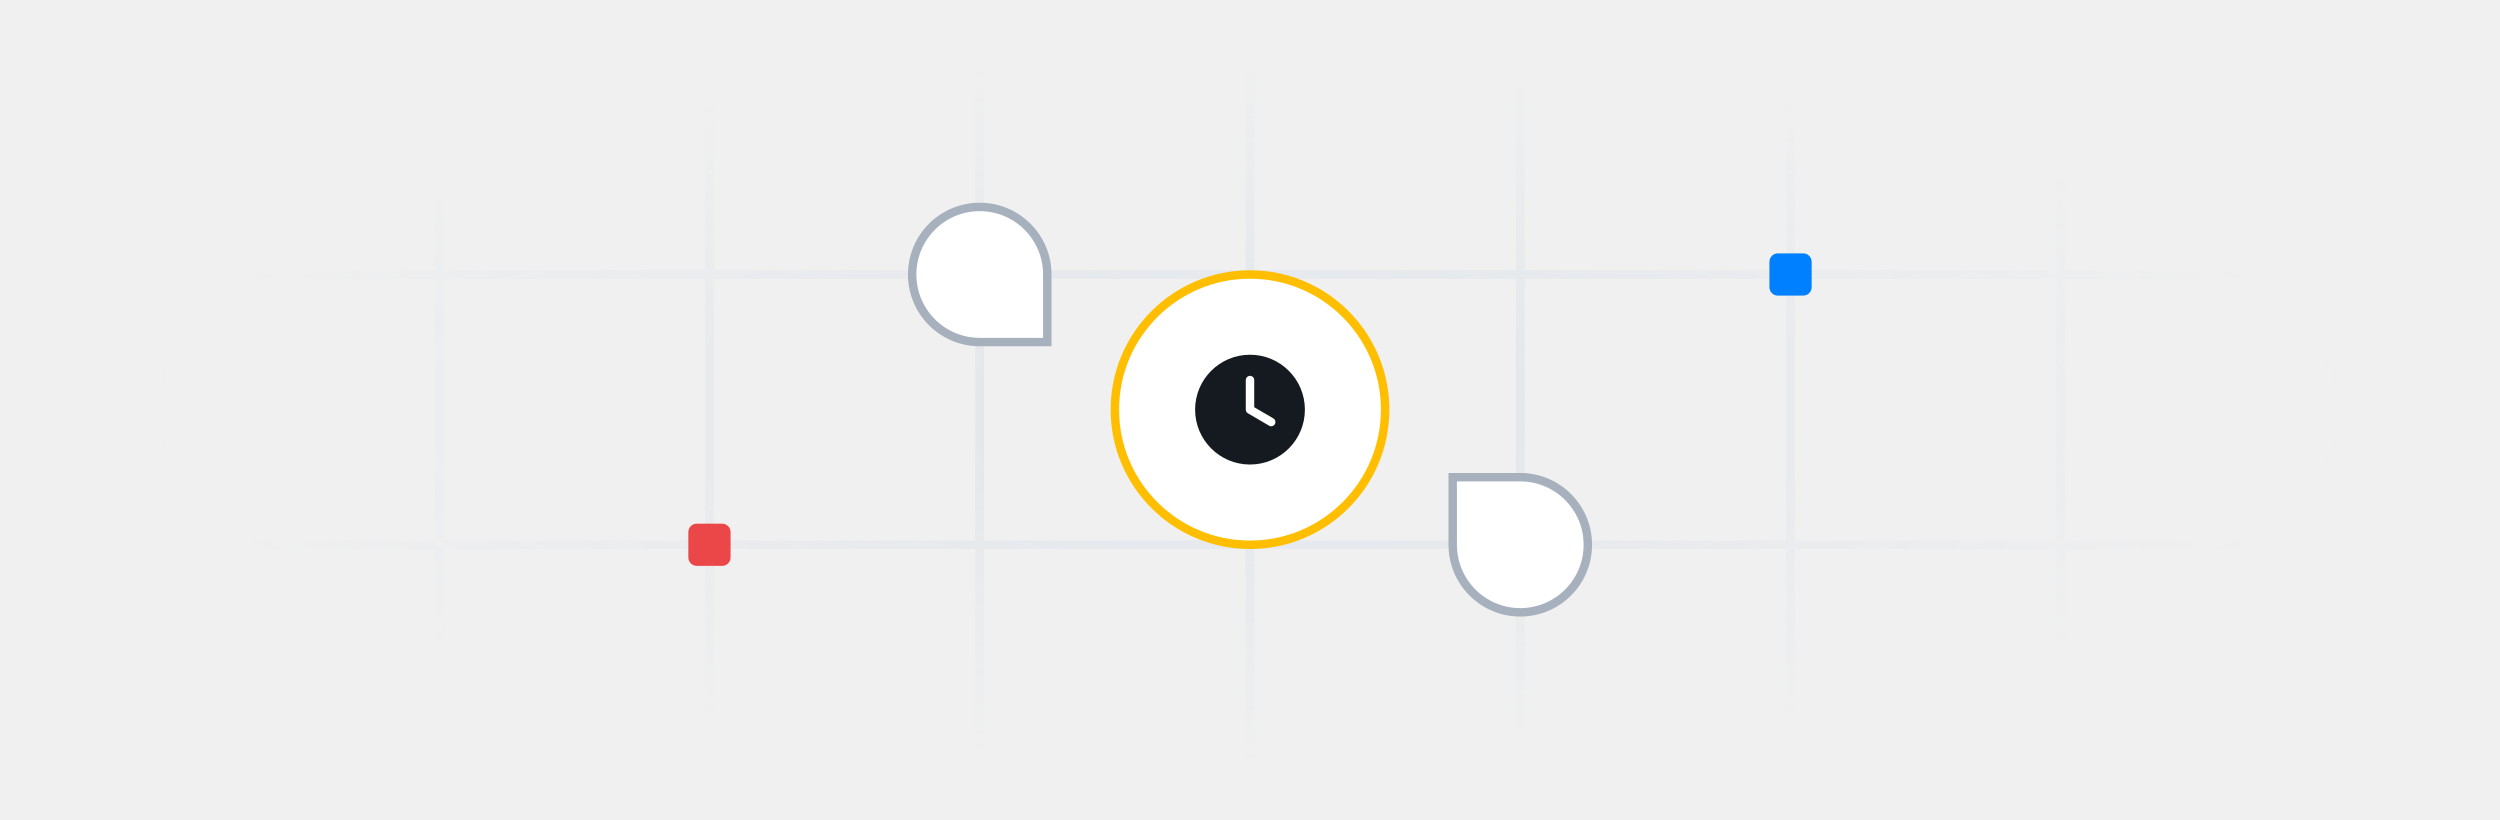
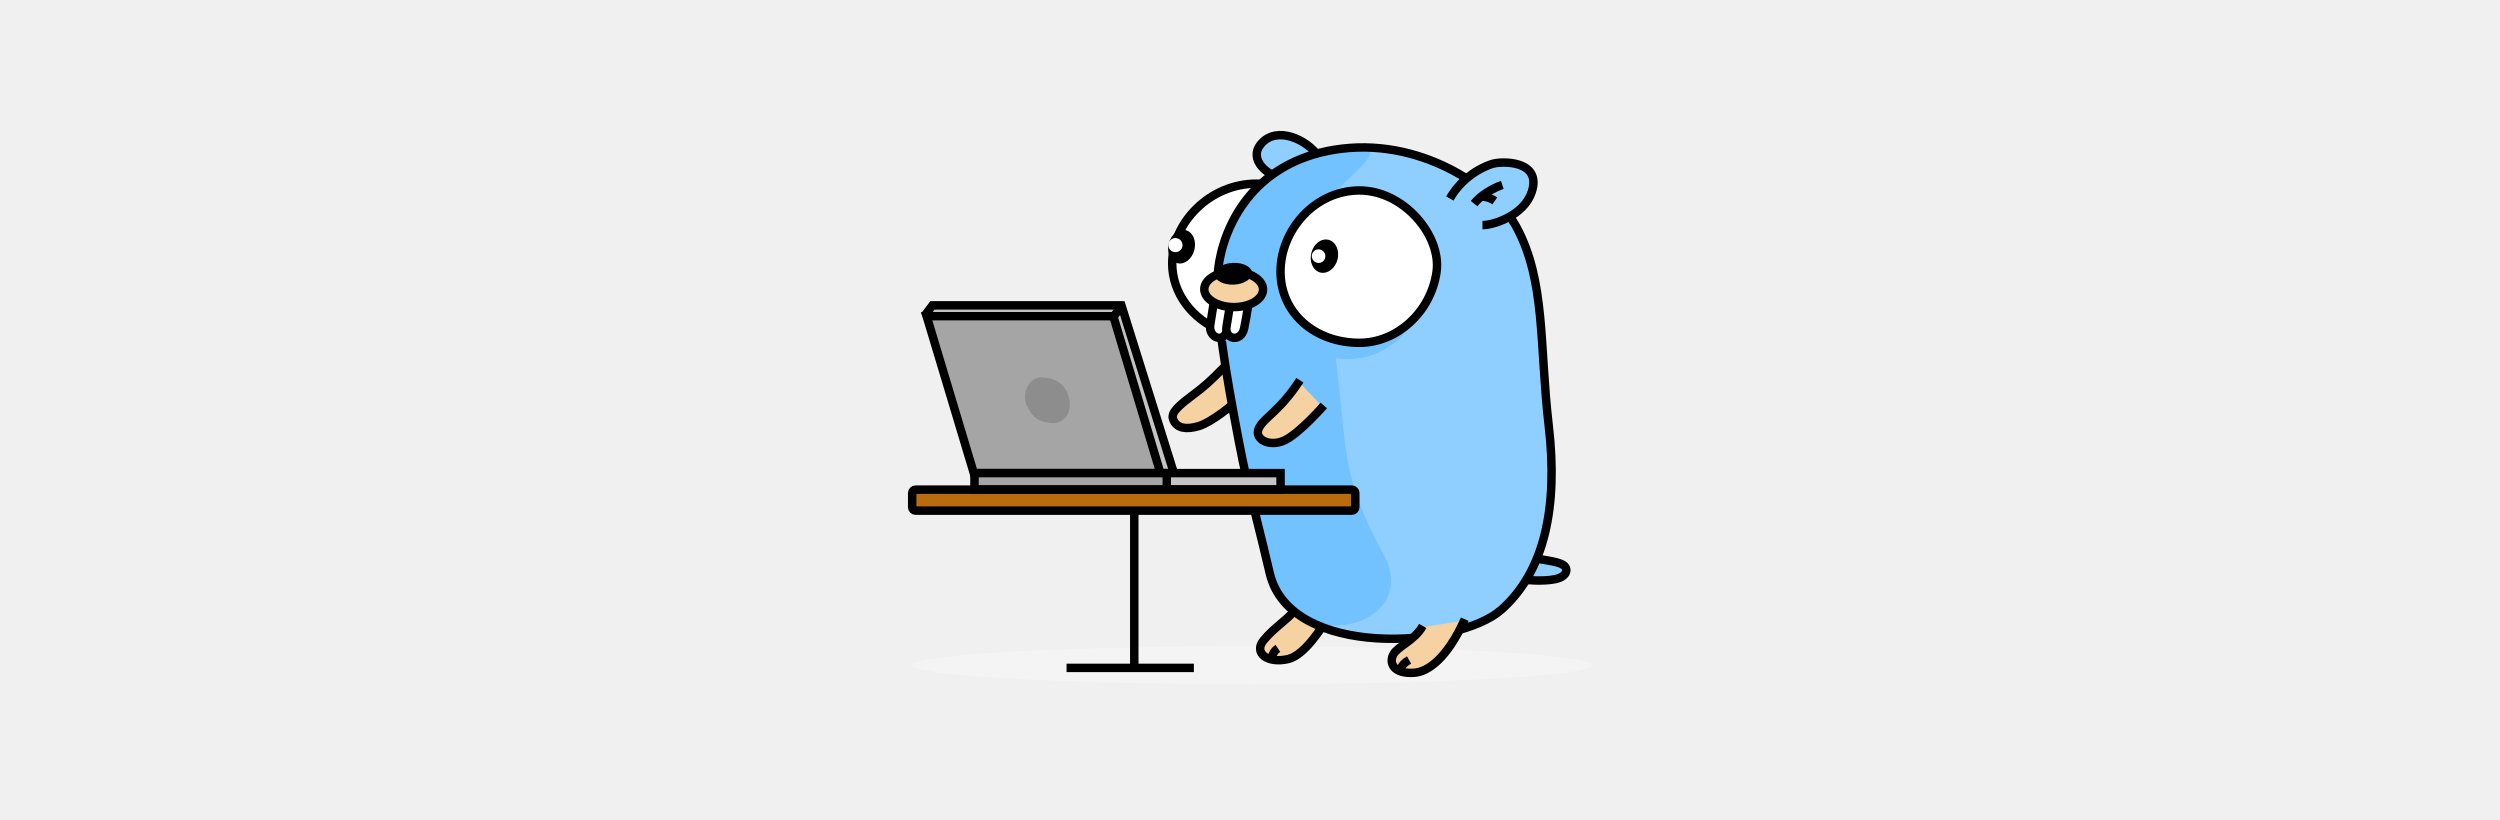
<svg xmlns="http://www.w3.org/2000/svg" width="592" height="194" viewBox="0 0 592 194" fill="none">
-   <mask id="mask0" style="mask-type:alpha" maskUnits="userSpaceOnUse" x="0" y="0" width="592" height="194">
-     <rect width="592" height="194" fill="url(#paint0_radial)" />
+   <mask id="mask0" style="mask-type: alpha;" maskUnits="userSpaceOnUse" x="0" y="0" width="592" height="194">
+     <rect width="592" height="194" fill="#C4C4C4" />
  </mask>
  <g mask="url(#mask0)">
-     <rect x="-24" y="1" width="64" height="64" stroke="#E0E5EB" stroke-width="2" />
-     <rect x="40" y="1" width="64" height="64" stroke="#E0E5EB" stroke-width="2" />
-     <rect x="104" y="1" width="64" height="64" stroke="#E0E5EB" stroke-width="2" />
-     <rect x="168" y="1" width="64" height="64" stroke="#E0E5EB" stroke-width="2" />
-     <rect x="232" y="1" width="64" height="64" stroke="#E0E5EB" stroke-width="2" />
-     <rect x="296" y="1" width="64" height="64" stroke="#E0E5EB" stroke-width="2" />
-     <rect x="360" y="1" width="64" height="64" stroke="#E0E5EB" stroke-width="2" />
-     <rect x="424" y="1" width="64" height="64" stroke="#E0E5EB" stroke-width="2" />
-     <rect x="488" y="1" width="64" height="64" stroke="#E0E5EB" stroke-width="2" />
-     <rect x="552" y="1" width="64" height="64" stroke="#E0E5EB" stroke-width="2" />
-     <rect x="-24" y="65" width="64" height="64" stroke="#E0E5EB" stroke-width="2" />
-     <rect x="40" y="65" width="64" height="64" stroke="#E0E5EB" stroke-width="2" />
-     <rect x="104" y="65" width="64" height="64" stroke="#E0E5EB" stroke-width="2" />
-     <rect x="168" y="65" width="64" height="64" stroke="#E0E5EB" stroke-width="2" />
-     <rect x="232" y="65" width="64" height="64" stroke="#E0E5EB" stroke-width="2" />
-     <rect x="296" y="65" width="64" height="64" stroke="#E0E5EB" stroke-width="2" />
-     <rect x="360" y="65" width="64" height="64" stroke="#E0E5EB" stroke-width="2" />
-     <rect x="424" y="65" width="64" height="64" stroke="#E0E5EB" stroke-width="2" />
-     <rect x="488" y="65" width="64" height="64" stroke="#E0E5EB" stroke-width="2" />
-     <rect x="552" y="65" width="64" height="64" stroke="#E0E5EB" stroke-width="2" />
-     <rect x="-24" y="129" width="64" height="64" stroke="#E0E5EB" stroke-width="2" />
-     <rect x="40" y="129" width="64" height="64" stroke="#E0E5EB" stroke-width="2" />
-     <rect x="104" y="129" width="64" height="64" stroke="#E0E5EB" stroke-width="2" />
-     <rect x="168" y="129" width="64" height="64" stroke="#E0E5EB" stroke-width="2" />
-     <rect x="232" y="129" width="64" height="64" stroke="#E0E5EB" stroke-width="2" />
-     <rect x="296" y="129" width="64" height="64" stroke="#E0E5EB" stroke-width="2" />
-     <rect x="360" y="129" width="64" height="64" stroke="#E0E5EB" stroke-width="2" />
-     <rect x="424" y="129" width="64" height="64" stroke="#E0E5EB" stroke-width="2" />
-     <rect x="488" y="129" width="64" height="64" stroke="#E0E5EB" stroke-width="2" />
-     <rect x="552" y="129" width="64" height="64" stroke="#E0E5EB" stroke-width="2" />
+     <path d="M296.5 162C340.959 162 377 159.992 377 157.516C377 155.039 340.959 153.031 296.5 153.031C252.041 153.031 216 155.039 216 157.516C216 159.992 252.041 162 296.5 162Z" fill="#F4F4F4" />
+     <path d="M293.357 94.632C293.357 94.632 285.589 101.173 282.382 101.14C278.534 101.781 276.975 99.571 278.534 97.297C281.414 93.107 284.897 92.434 291.042 86.086" fill="#F6D2A2" />
+     <path d="M312.857 148.227C312.857 148.227 310.24 154.761 305.307 155.972C300.374 157.182 296.968 154.549 299.399 151.577C301.83 148.605 304.646 147.214 306.455 145.023" fill="#F6D2A2" />
+     <path d="M313.17 148.228C313.17 148.228 309.001 155.096 305.114 156.044C300.188 157.248 296.775 154.622 299.2 151.649C301.624 148.677 304.639 146.896 306.435 144.705" stroke="black" stroke-width="2" stroke-miterlimit="10" />
+     <path d="M301.131 155.969C301.184 155.481 301.343 155.011 301.596 154.59C301.85 154.17 302.192 153.81 302.6 153.535" stroke="black" stroke-width="2" stroke-miterlimit="10" />
+     <path d="M361.041 137.291C361.041 137.291 365.262 137.771 368.257 137.15C371.253 136.528 371.516 134.517 370.015 133.684C368.514 132.851 365.05 132.595 363.209 132.102" fill="#8FCFFF" />
+     <path d="M361.041 137.291C361.041 137.291 365.262 137.771 368.257 137.15C371.253 136.528 371.516 134.517 370.015 133.684C368.514 132.851 365.05 132.595 363.209 132.102" stroke="black" stroke-width="2" stroke-miterlimit="10" />
+     <path d="M297.552 43.486C286.52 43.486 277.578 52.66 277.578 62.385C277.578 69.431 282.305 75.556 289.124 78.362C288.162 72.314 284.935 56.856 298.745 43.525C298.356 43.499 297.959 43.486 297.552 43.486Z" fill="white" />
+     <path d="M312.243 37.079C309.537 33.018 302.308 29.706 298.639 34.043C295.367 37.887 300.088 41.211 302.615 41.602" fill="#8FCFFF" />
+     <path d="M312.248 37.079C309.541 33.018 302.312 29.706 298.643 34.043C295.372 37.887 300.522 41.634 303.05 42.025" stroke="black" stroke-width="2" stroke-miterlimit="10" />
+     <path d="M300.671 135.735C305.482 156.234 345.251 153.467 355.514 144.383C365.777 135.299 368.984 120.039 366.739 100.821C364.494 81.602 366.052 66.548 359.041 53.652C354.603 45.497 337.695 32.774 317.656 35.221C299.055 37.489 290.831 50.487 288.74 61.852C287.316 69.635 289.516 83.8 292.185 98.258C295.584 116.798 295.854 115.235 300.671 135.735Z" fill="#8FCFFF" />
+     <path d="M300.669 135.734C305.479 156.234 337.23 148.867 327.609 131.25C317.987 113.632 318.95 107.547 316.705 88.328C314.46 69.109 317.987 68.879 310.932 55.977C306.493 47.828 337.673 32.774 317.635 35.221C299.033 37.489 290.81 50.487 288.719 61.851C287.295 69.635 289.495 83.799 292.163 98.258C295.582 116.797 295.852 115.234 300.669 135.734Z" fill="#71C2FF" />
+     <path d="M313.075 96.222C313.075 96.222 306.994 103.878 303.832 104.461C300.67 105.044 296.558 104.256 297.642 101.719C298.726 99.182 302.62 97.683 307.398 90.252" fill="#F6D2A2" />
+     <path d="M313.474 96.016C313.474 96.016 307.798 102.55 304.231 104.254C300.665 105.958 296.964 104.049 298.042 101.512C299.119 98.975 303.019 97.47 307.804 90.045" stroke="black" stroke-width="2" stroke-miterlimit="10" />
+     <path d="M300.671 135.735C305.482 156.234 345.251 153.467 355.514 144.383C365.777 135.299 368.984 120.039 366.739 100.821C364.494 81.602 366.052 66.548 359.041 53.652C354.603 45.497 337.695 32.774 317.656 35.221C299.055 37.489 290.831 50.487 288.74 61.852C287.316 69.635 289.516 83.8 292.185 98.258C295.584 116.798 295.854 115.235 300.671 135.735Z" stroke="black" stroke-width="2" stroke-miterlimit="10" />
+     <path d="M289.124 78.362C282.305 75.556 277.578 69.451 277.578 62.385C277.578 52.66 286.52 43.486 297.552 43.486C297.959 43.486 298.356 43.499 298.745 43.525" stroke="black" stroke-width="2" stroke-miterlimit="10" />
+     <path d="M295.096 66.175C290.856 65.349 287.052 66.502 286.603 68.776C286.327 70.147 287.354 71.621 289.169 72.754C288.899 74.125 288.373 76.925 288.213 77.668C287.572 80.596 291.844 82.056 292.94 79.116C292.754 81.858 296.93 82.479 297.681 79.116C298.264 76.483 298.502 75.106 298.617 74.414C300.445 73.984 301.741 73.062 301.991 71.8C302.414 69.532 299.342 67.008 295.096 66.175Z" fill="#71C2FF" />
+     <path d="M287.514 71.031L286.597 76.874C286.064 80 289.951 81.505 290.644 77.924C291.561 73.209 291.677 71.749 291.677 71.749" fill="white" />
+     <path d="M287.514 71.031L286.597 76.874C286.064 80 289.951 81.505 290.644 77.924C291.561 73.209 291.677 71.749 291.677 71.749" stroke="black" stroke-width="2" stroke-miterlimit="10" />
+     <path d="M291.362 71.674C291.362 71.674 290.611 76.357 290.438 77.356C289.899 80.399 293.921 81.2 294.62 77.721C295.531 73.134 295.518 72.379 295.518 72.379" fill="white" />
+     <path d="M291.362 71.674C291.362 71.674 290.611 76.357 290.438 77.356C289.899 80.399 293.921 81.2 294.62 77.721C295.531 73.134 295.518 72.379 295.518 72.379" stroke="black" stroke-width="2" stroke-miterlimit="10" />
+     <path d="M346.852 146.947C342.682 154.635 338.513 159.222 335.306 159.439C330.251 159.785 327.288 156.236 329.802 154.609C331.842 153.597 334.344 151.406 336.589 148.549" fill="#F6D2A2" />
+     <path d="M331.773 158.42C331.773 158.42 331.773 157.35 333.659 156.287" stroke="black" stroke-width="2" stroke-miterlimit="10" />
+     <path d="M346.857 146.629C342.688 155.918 338.121 159.095 334.888 159.313C329.827 159.659 328.897 156.879 329.942 154.957C330.988 153.035 334.888 151.754 336.915 148.23" stroke="black" stroke-width="2" stroke-miterlimit="10" />
+     <path d="M298.769 68.564C298.769 66.495 295.786 64.797 292.066 64.772C288.346 64.746 285.318 66.399 285.299 68.468C285.28 70.537 288.288 72.241 292.008 72.267C295.729 72.293 298.756 70.64 298.769 68.564Z" fill="#F6D2A2" />
+     <path d="M299.089 68.578C299.089 66.259 296.01 64.357 292.168 64.325C288.325 64.293 285.195 66.144 285.176 68.463C285.157 70.782 288.255 72.685 292.097 72.717C295.939 72.749 299.057 70.897 299.089 68.578Z" stroke="black" stroke-width="2" stroke-miterlimit="10" />
+     <path d="M276.77 57.648C276.218 59.806 277.135 61.901 278.81 62.324C280.484 62.747 282.28 61.337 282.825 59.179C283.37 57.02 282.459 54.931 280.785 54.508C279.111 54.086 277.315 55.495 276.77 57.648Z" fill="black" />
+     <path d="M278.206 56.376C277.877 56.404 277.563 56.528 277.304 56.733C277.045 56.939 276.853 57.216 276.752 57.531C276.651 57.845 276.645 58.182 276.736 58.5C276.826 58.817 277.009 59.101 277.261 59.315C277.513 59.529 277.822 59.664 278.151 59.702C278.479 59.741 278.812 59.681 279.106 59.531C279.401 59.381 279.644 59.148 279.806 58.86C279.968 58.572 280.041 58.242 280.015 57.913C279.978 57.471 279.766 57.061 279.428 56.773C279.089 56.485 278.65 56.342 278.206 56.376Z" fill="white" />
+     <path d="M337.624 68.162C336.296 77.771 328.194 85.023 319.362 85.023C308.855 85.023 300.664 78.047 300.664 68.162C300.664 58.277 308.855 48.943 319.362 48.943C329.869 48.943 338.784 59.642 337.624 68.162Z" fill="#71C2FF" />
+     <path d="M340.186 64.318C338.858 73.927 330.757 81.179 321.924 81.179C311.418 81.179 303.227 74.203 303.227 64.318C303.227 54.433 311.418 45.1 321.924 45.1C332.431 45.1 341.347 55.798 340.186 64.318Z" fill="white" stroke="black" stroke-width="2" stroke-miterlimit="10" />
+     <path d="M310.53 59.881C309.991 62.014 310.94 64.103 312.647 64.532C314.353 64.961 316.181 63.578 316.726 61.438C317.271 59.298 316.316 57.216 314.603 56.787C312.89 56.358 311.069 57.742 310.53 59.881Z" fill="black" />
+     <path d="M311.816 59.1C311.51 59.184 311.234 59.356 311.025 59.595C310.816 59.834 310.681 60.129 310.639 60.444C310.597 60.759 310.649 61.079 310.788 61.364C310.927 61.65 311.148 61.888 311.422 62.049C311.696 62.21 312.011 62.286 312.329 62.269C312.646 62.252 312.952 62.142 313.207 61.952C313.462 61.763 313.655 61.502 313.763 61.203C313.87 60.905 313.887 60.581 313.811 60.273C313.7 59.855 313.428 59.498 313.054 59.278C312.681 59.059 312.236 58.995 311.816 59.1Z" fill="white" />
+     <path d="M296.491 64.627C296.427 63.204 294.394 62.141 291.943 62.25C289.493 62.359 287.562 63.595 287.627 65.017C287.691 66.439 289.724 67.509 292.168 67.4C294.612 67.291 296.542 66.036 296.491 64.627Z" fill="black" />
+     <path d="M343.318 47.009C345.52 43.215 349.008 40.332 353.152 38.88C355.493 38.034 365.217 37.919 362.715 45.465C360.881 50.975 353.735 53.313 351.048 53.313" fill="#8FCFFF" />
+     <path d="M343.318 47.009C345.52 43.215 349.008 40.332 353.152 38.88C355.493 38.034 365.217 37.919 362.715 45.465C360.881 50.975 353.735 53.313 351.048 53.313" stroke="black" stroke-width="2" stroke-miterlimit="10" />
+     <path d="M355.744 43.783C355.744 43.783 351.472 45.179 349.066 48.222" stroke="black" stroke-width="2" stroke-miterlimit="10" />
+     <path d="M353.973 47.575C353.086 46.942 352.03 46.588 350.939 46.557" stroke="black" stroke-width="2" stroke-miterlimit="10" />
+     <path d="M292.004 95.699C292.004 95.699 286.976 99.972 283.89 100.895C280.805 101.817 278.759 101.375 277.893 99.543C277.29 98.223 277.893 96.98 281.741 94.098C285.59 91.215 286.231 90.574 290.08 86.731" stroke="black" stroke-width="2" stroke-miterlimit="10" />
+     <path d="M320.15 115.941H216.783C216.678 115.943 216.575 115.965 216.479 116.007C216.383 116.048 216.297 116.108 216.224 116.183C216.151 116.258 216.094 116.347 216.056 116.444C216.017 116.541 215.998 116.644 216 116.749V120.112C215.998 120.322 216.079 120.524 216.226 120.675C216.372 120.827 216.572 120.914 216.783 120.919H320.15C320.36 120.914 320.56 120.827 320.707 120.675C320.853 120.524 320.934 120.322 320.932 120.112V116.749C320.934 116.644 320.915 116.541 320.877 116.444C320.838 116.347 320.781 116.258 320.708 116.183C320.636 116.108 320.549 116.048 320.453 116.007C320.357 115.965 320.254 115.943 320.15 115.941Z" fill="#B86B0F" stroke="black" stroke-width="2" stroke-miterlimit="10" />
+     <path d="M268.596 121.002V158.798" stroke="black" stroke-width="2" />
+     <path d="M219.287 74.335L220.801 72.311H265.554L277.978 112.029H233.758L219.287 74.335Z" fill="#C4C4C4" stroke="black" stroke-width="2" />
+     <path d="M265.704 72.311L263.779 74.873" stroke="black" stroke-width="2" />
+     <path d="M218.566 74.236H264.108L275.654 112.673H230.112L218.566 74.236Z" fill="#A5A5A5" />
+     <path d="M230.593 112.031L219.432 74.875H263.633L274.794 112.031H230.593Z" stroke="black" stroke-width="2" />
+     <path d="M230.111 111.389H303.235C303.405 111.389 303.568 111.456 303.688 111.576C303.809 111.696 303.876 111.859 303.876 112.029V116.514H230.111V111.389Z" fill="#C4C4C4" />
+     <path d="M230.111 111.389H276.295C276.465 111.389 276.628 111.456 276.748 111.576C276.868 111.696 276.936 111.859 276.936 112.029V116.514H230.111V111.389Z" fill="#A5A5A5" />
+     <path d="M230.756 112.031H303.238V115.874H230.756V112.031Z" stroke="black" stroke-width="2" />
+     <path d="M276.293 111.389V116.514" stroke="black" stroke-width="2" />
+     <path d="M252.561 158.156H282.708" stroke="black" stroke-width="2" />
+     <path d="M253.081 94.026C254.165 98.017 251.599 100.49 248.893 100.157C246.186 99.824 244.775 99.292 243.261 96.313C241.747 93.335 243.581 89.267 246.699 89.369C249.816 89.472 252.196 90.759 253.081 94.026Z" fill="#8D8D8D" />
  </g>
-   <rect x="163" y="124" width="10" height="10" rx="2" fill="#EB4748" />
-   <rect x="419" y="60" width="10" height="10" rx="2" fill="#0080FF" />
-   <path d="M216 65C216 73.837 223.163 81 232 81L248 81L248 65C248 56.163 240.837 49 232 49C223.163 49 216 56.163 216 65Z" fill="white" stroke="#A7B1BE" stroke-width="2" />
-   <path d="M376 129C376 120.163 368.837 113 360 113L344 113L344 129C344 137.837 351.163 145 360 145C368.837 145 376 137.837 376 129Z" fill="white" stroke="#A7B1BE" stroke-width="2" />
-   <rect x="264" y="65" width="64" height="64" rx="32" fill="white" stroke="#FFBF00" stroke-width="2" />
-   <circle cx="296" cy="97" r="13" fill="#141A1F" />
-   <path d="M296 90V96.999L301.021 99.938" stroke="white" stroke-width="2" stroke-linecap="round" stroke-linejoin="round" />
-   <defs>
-     <radialGradient id="paint0_radial" cx="0" cy="0" r="1" gradientUnits="userSpaceOnUse" gradientTransform="translate(296 97) rotate(90) scale(97 296)">
-       <stop stop-color="#C4C4C4" />
-       <stop offset="0.869" stop-color="#C4C4C4" stop-opacity="0" />
-     </radialGradient>
-   </defs>
</svg>
